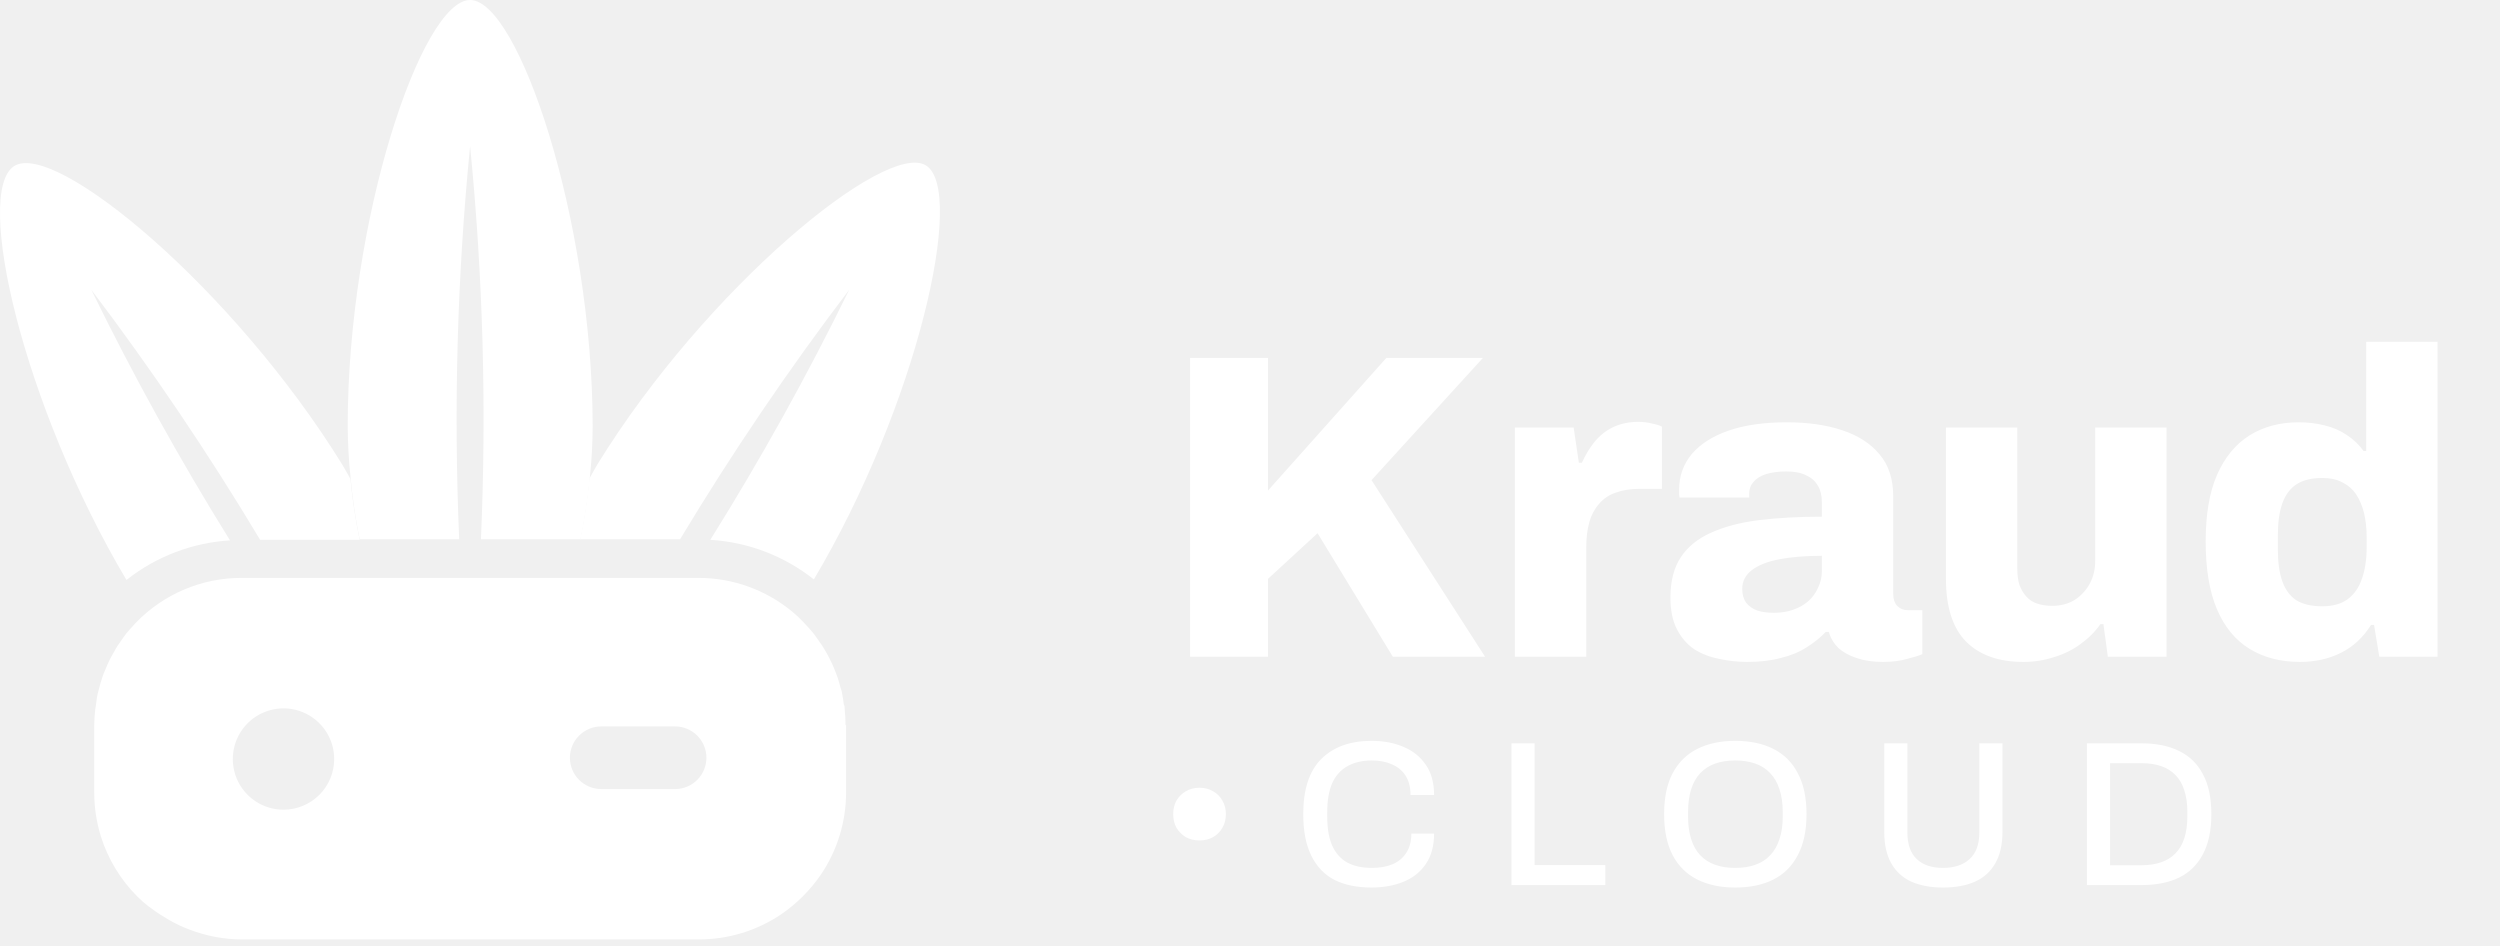
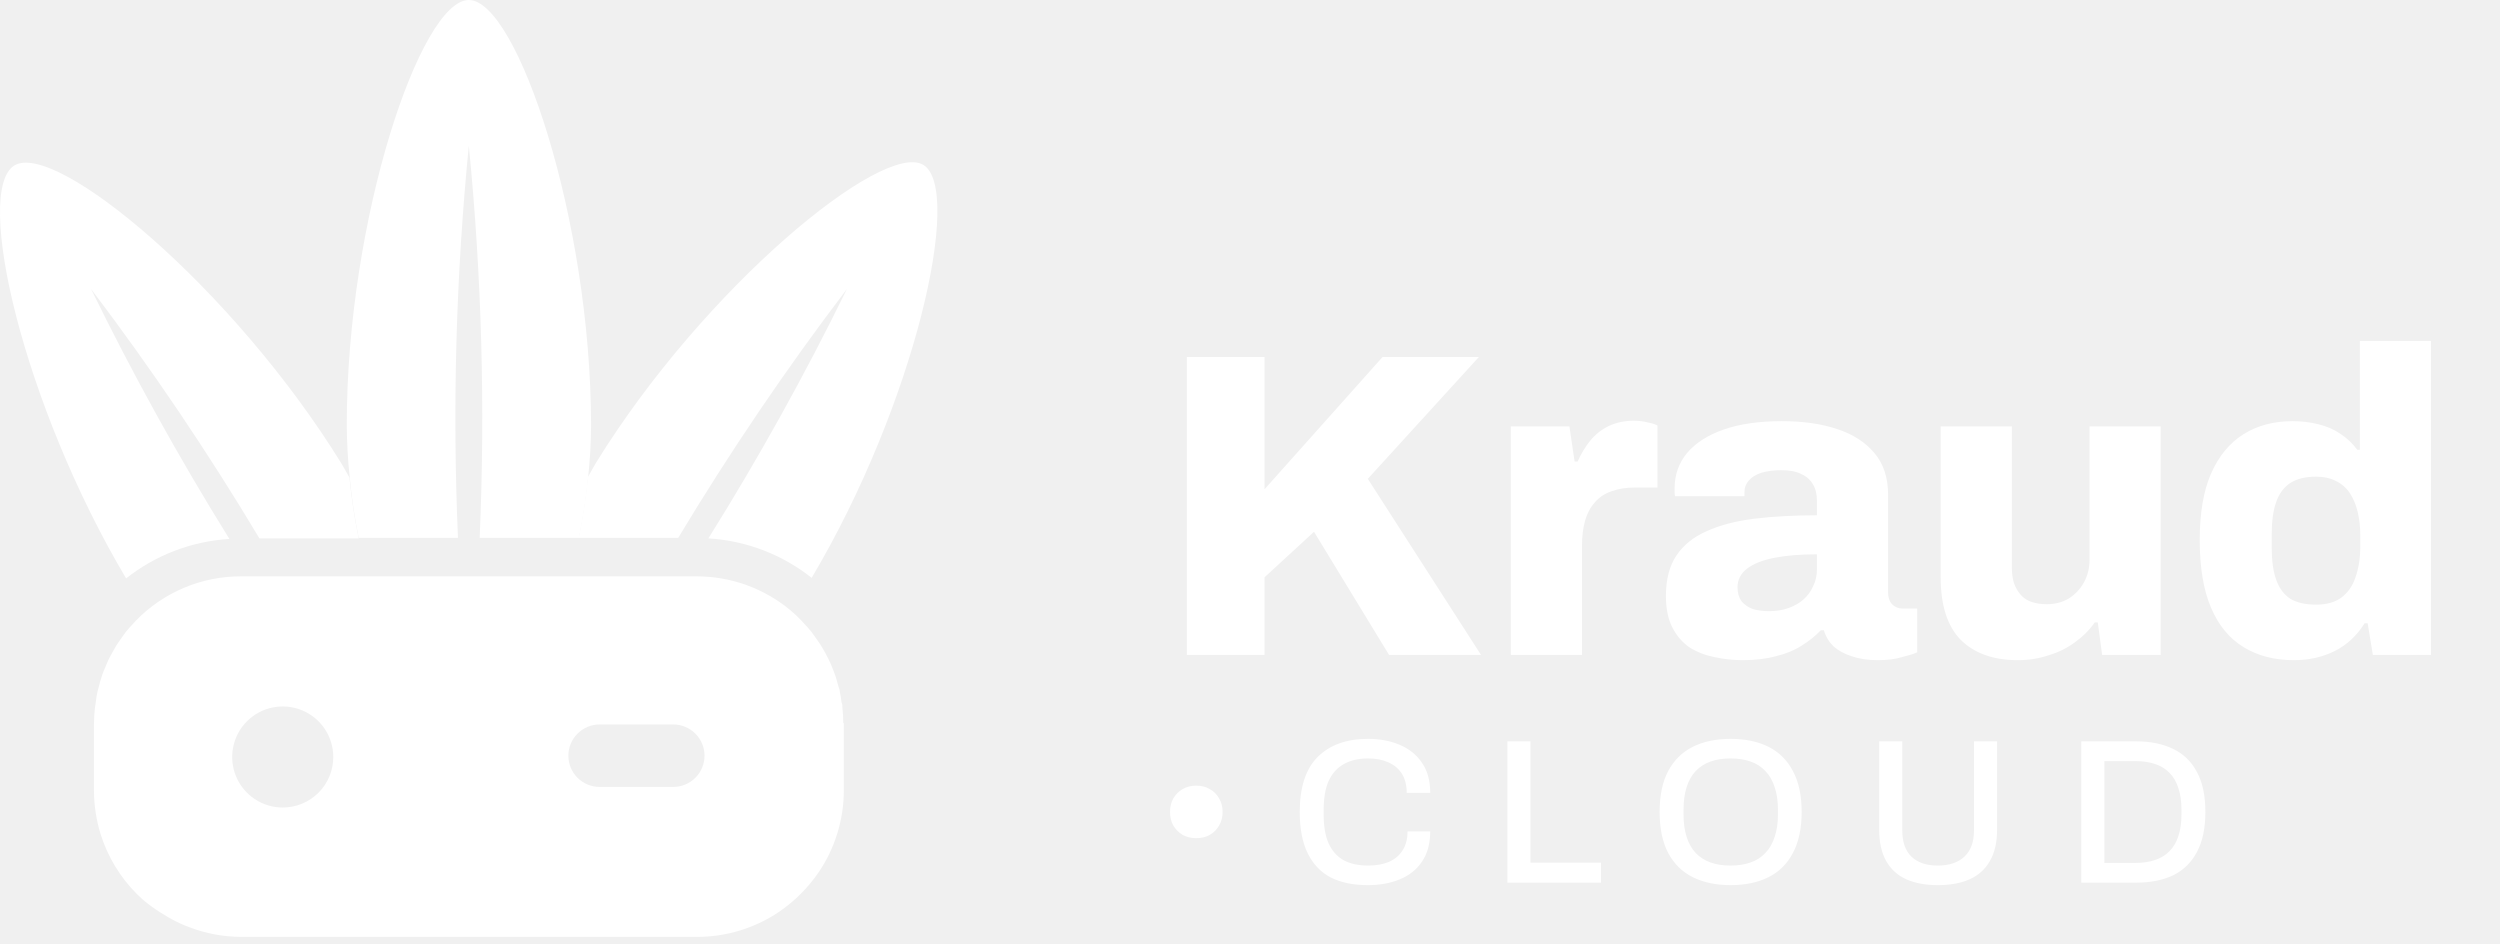
- <svg xmlns="http://www.w3.org/2000/svg" width="74" height="28" viewBox="0 0 74 28" fill="none">
-   <path d="M2.703 8.577C4.501 10.952 6.17 13.424 7.7 15.979H10.646C10.521 15.384 10.43 14.783 10.373 14.177C10.292 14.036 10.218 13.894 10.131 13.752C6.911 8.539 1.644 4.165 0.427 4.911C-0.791 5.658 0.684 12.014 3.743 17.167C4.621 16.472 5.691 16.064 6.808 15.995C5.315 13.594 3.945 11.118 2.703 8.577Z" fill="white" />
-   <path d="M20.13 15.963C21.664 13.413 23.335 10.947 25.136 8.577C23.894 11.114 22.522 13.584 21.025 15.979C22.142 16.046 23.213 16.455 24.09 17.151C27.149 12.002 28.598 5.626 27.406 4.895C26.215 4.165 20.906 8.523 17.689 13.736C17.602 13.878 17.531 14.02 17.448 14.161C17.39 14.767 17.299 15.368 17.174 15.963H20.13Z" fill="white" />
-   <path d="M13.915 0C12.485 0 10.292 6.488 10.292 12.613C10.295 13.13 10.324 13.647 10.379 14.161C10.435 14.766 10.524 15.368 10.646 15.963H13.592C13.425 12.081 13.532 8.192 13.915 4.326C14.297 8.192 14.405 12.081 14.236 15.963H17.183C17.307 15.368 17.399 14.766 17.456 14.161C17.512 13.647 17.541 13.13 17.543 12.613C17.534 6.488 15.341 0 13.915 0Z" fill="white" />
-   <path d="M25.028 21.463C25.028 21.309 25.019 21.154 25.003 21C25.003 20.949 25.003 20.897 24.977 20.849C24.965 20.741 24.948 20.633 24.925 20.527C24.925 20.469 24.896 20.414 24.88 20.356C24.864 20.299 24.832 20.173 24.803 20.083L24.742 19.916C24.706 19.829 24.674 19.742 24.635 19.658L24.558 19.5C24.516 19.417 24.471 19.333 24.423 19.253L24.336 19.111C24.281 19.027 24.223 18.947 24.165 18.866L24.078 18.747C24.008 18.661 23.933 18.578 23.856 18.496C23.833 18.468 23.808 18.441 23.782 18.416C23.681 18.308 23.573 18.207 23.46 18.113C22.677 17.461 21.691 17.105 20.672 17.106H7.149C6.568 17.105 5.993 17.221 5.459 17.447C4.924 17.672 4.44 18.003 4.035 18.419L3.961 18.499C3.884 18.581 3.81 18.665 3.739 18.75L3.652 18.869C3.594 18.95 3.536 19.03 3.481 19.114C3.427 19.198 3.423 19.207 3.398 19.256C3.372 19.304 3.301 19.42 3.259 19.503C3.217 19.587 3.208 19.607 3.185 19.661C3.163 19.716 3.111 19.832 3.076 19.919C3.04 20.006 3.034 20.028 3.018 20.086C2.986 20.177 2.959 20.269 2.937 20.363C2.921 20.418 2.905 20.472 2.892 20.53C2.879 20.588 2.853 20.736 2.841 20.852C2.841 20.904 2.821 20.952 2.818 21.003C2.8 21.16 2.791 21.318 2.789 21.476V23.469C2.791 23.905 2.857 24.339 2.985 24.756C3.197 25.429 3.568 26.041 4.067 26.539C4.167 26.639 4.27 26.732 4.389 26.822C4.54 26.939 4.698 27.047 4.863 27.144C5.016 27.242 5.177 27.329 5.342 27.405C5.429 27.447 5.519 27.482 5.613 27.517C6.107 27.707 6.632 27.806 7.162 27.807H20.685C21.553 27.808 22.402 27.55 23.122 27.064C23.585 26.747 23.984 26.348 24.3 25.886C24.787 25.166 25.046 24.317 25.044 23.449V21.463H25.028ZM8.392 23.967C8.095 23.967 7.805 23.88 7.558 23.715C7.311 23.55 7.119 23.316 7.005 23.042C6.892 22.768 6.862 22.466 6.92 22.175C6.978 21.884 7.121 21.617 7.331 21.407C7.54 21.197 7.808 21.055 8.099 20.997C8.39 20.939 8.692 20.968 8.966 21.082C9.24 21.196 9.474 21.388 9.639 21.634C9.804 21.881 9.892 22.171 9.892 22.468C9.892 22.865 9.734 23.247 9.452 23.528C9.171 23.809 8.789 23.967 8.392 23.967ZM19.983 23.356H17.797C17.551 23.356 17.315 23.258 17.141 23.084C16.967 22.911 16.869 22.675 16.869 22.429C16.869 22.183 16.967 21.948 17.141 21.774C17.315 21.6 17.551 21.502 17.797 21.502H19.983C20.229 21.502 20.465 21.6 20.639 21.774C20.812 21.948 20.91 22.183 20.91 22.429C20.91 22.675 20.812 22.911 20.639 23.084C20.465 23.258 20.229 23.356 19.983 23.356Z" fill="white" />
-   <path d="M20.018 19.31H17.831C17.319 19.31 16.904 19.725 16.904 20.237C16.904 20.749 17.319 21.163 17.831 21.163H20.018C20.53 21.163 20.945 20.749 20.945 20.237C20.945 19.725 20.53 19.31 20.018 19.31Z" fill="white" />
-   <path d="M35.226 19.439V10.595H37.532V14.521L41.035 10.595H43.894L40.597 14.212L43.958 19.439H41.228L39 15.783L37.532 17.135V19.439H35.226ZM44.841 19.439V12.655H46.58L46.734 13.697H46.824C46.928 13.466 47.052 13.26 47.198 13.079C47.353 12.891 47.537 12.745 47.752 12.642C47.975 12.539 48.22 12.487 48.486 12.487C48.64 12.487 48.782 12.504 48.911 12.539C49.04 12.565 49.134 12.595 49.194 12.629V14.47H48.525C48.258 14.47 48.022 14.508 47.816 14.586C47.618 14.654 47.455 14.766 47.327 14.92C47.198 15.066 47.103 15.246 47.043 15.461C46.983 15.676 46.953 15.925 46.953 16.208V19.439H44.841ZM51.724 19.593C51.441 19.593 51.162 19.563 50.887 19.503C50.621 19.452 50.376 19.358 50.153 19.22C49.938 19.074 49.767 18.877 49.638 18.628C49.509 18.379 49.445 18.066 49.445 17.688C49.445 17.199 49.548 16.8 49.754 16.491C49.96 16.182 50.256 15.942 50.642 15.77C51.038 15.59 51.51 15.465 52.059 15.397C52.617 15.328 53.24 15.294 53.927 15.294V14.869C53.927 14.671 53.888 14.508 53.811 14.38C53.733 14.242 53.618 14.139 53.463 14.071C53.317 13.993 53.119 13.955 52.871 13.955C52.648 13.955 52.45 13.981 52.278 14.032C52.115 14.084 51.99 14.161 51.905 14.264C51.819 14.358 51.776 14.474 51.776 14.611V14.727H49.715C49.707 14.684 49.702 14.65 49.702 14.624C49.702 14.59 49.702 14.547 49.702 14.495C49.702 14.092 49.827 13.74 50.076 13.44C50.333 13.139 50.698 12.908 51.17 12.745C51.643 12.582 52.214 12.5 52.884 12.5C53.51 12.5 54.055 12.577 54.519 12.732C54.992 12.886 55.36 13.122 55.627 13.44C55.902 13.758 56.039 14.174 56.039 14.689V17.585C56.039 17.731 56.078 17.847 56.155 17.933C56.241 18.019 56.344 18.061 56.464 18.061H56.902V19.362C56.807 19.405 56.657 19.452 56.451 19.503C56.253 19.563 56.013 19.593 55.73 19.593C55.438 19.593 55.18 19.555 54.957 19.478C54.742 19.409 54.562 19.31 54.416 19.181C54.279 19.044 54.184 18.885 54.133 18.705H54.042C53.88 18.877 53.686 19.031 53.463 19.169C53.248 19.306 52.995 19.409 52.703 19.478C52.42 19.555 52.094 19.593 51.724 19.593ZM52.51 18.139C52.716 18.139 52.905 18.109 53.077 18.049C53.248 17.989 53.395 17.907 53.515 17.804C53.643 17.692 53.742 17.559 53.811 17.405C53.888 17.25 53.927 17.083 53.927 16.903V16.452C53.437 16.452 53.017 16.487 52.664 16.555C52.312 16.624 52.042 16.731 51.853 16.877C51.664 17.023 51.57 17.208 51.57 17.431C51.57 17.594 51.608 17.731 51.686 17.843C51.772 17.946 51.883 18.023 52.02 18.074C52.158 18.117 52.321 18.139 52.51 18.139ZM59.892 19.593C59.163 19.593 58.596 19.392 58.192 18.988C57.798 18.585 57.6 17.967 57.6 17.135V12.655H59.712V16.838C59.712 17.019 59.733 17.177 59.776 17.315C59.828 17.452 59.897 17.568 59.983 17.662C60.068 17.757 60.176 17.826 60.305 17.868C60.442 17.911 60.588 17.933 60.742 17.933C60.992 17.933 61.21 17.877 61.399 17.765C61.588 17.645 61.739 17.486 61.85 17.289C61.962 17.083 62.017 16.86 62.017 16.62V12.655H64.129V19.439H62.391L62.262 18.474H62.172C62.017 18.697 61.82 18.894 61.58 19.066C61.348 19.237 61.086 19.366 60.794 19.452C60.51 19.546 60.21 19.593 59.892 19.593ZM68.082 19.593C67.507 19.593 67.009 19.465 66.589 19.207C66.168 18.95 65.846 18.559 65.623 18.036C65.399 17.512 65.288 16.843 65.288 16.027C65.288 15.229 65.399 14.573 65.623 14.058C65.854 13.534 66.176 13.144 66.589 12.886C67.001 12.629 67.486 12.5 68.044 12.5C68.31 12.5 68.563 12.53 68.803 12.59C69.053 12.65 69.272 12.745 69.461 12.873C69.658 13.002 69.826 13.161 69.963 13.35H70.04V10.118H72.152V19.439H70.427L70.272 18.499H70.182C69.95 18.868 69.654 19.143 69.293 19.323C68.932 19.503 68.529 19.593 68.082 19.593ZM68.739 17.946C69.049 17.946 69.297 17.877 69.486 17.74C69.684 17.594 69.826 17.392 69.911 17.135C70.006 16.869 70.053 16.56 70.053 16.208V15.899C70.053 15.641 70.027 15.405 69.976 15.191C69.924 14.976 69.847 14.792 69.744 14.637C69.641 14.483 69.504 14.363 69.332 14.277C69.168 14.191 68.971 14.148 68.739 14.148C68.421 14.148 68.164 14.212 67.967 14.341C67.778 14.47 67.64 14.659 67.554 14.908C67.468 15.156 67.425 15.465 67.425 15.834V16.285C67.425 16.645 67.468 16.95 67.554 17.199C67.64 17.448 67.778 17.637 67.967 17.765C68.164 17.886 68.421 17.946 68.739 17.946Z" fill="white" />
-   <path d="M35.504 24.877C35.353 24.877 35.218 24.844 35.1 24.779C34.986 24.71 34.894 24.618 34.824 24.504C34.759 24.386 34.727 24.251 34.727 24.1C34.727 23.945 34.759 23.811 34.824 23.697C34.894 23.578 34.986 23.487 35.1 23.422C35.218 23.352 35.353 23.317 35.504 23.317C35.659 23.317 35.793 23.352 35.907 23.422C36.026 23.487 36.117 23.578 36.182 23.697C36.252 23.811 36.286 23.945 36.286 24.1C36.286 24.251 36.252 24.386 36.182 24.504C36.117 24.618 36.026 24.71 35.907 24.779C35.793 24.844 35.659 24.877 35.504 24.877ZM40.595 26.271C40.167 26.271 39.802 26.196 39.5 26.045C39.202 25.89 38.974 25.651 38.815 25.329C38.656 25.007 38.576 24.598 38.576 24.1C38.576 23.366 38.754 22.822 39.108 22.468C39.467 22.109 39.965 21.929 40.601 21.929C40.952 21.929 41.266 21.989 41.543 22.107C41.825 22.225 42.045 22.402 42.204 22.639C42.367 22.871 42.449 23.169 42.449 23.532H41.751C41.751 23.307 41.704 23.12 41.611 22.969C41.517 22.818 41.382 22.704 41.207 22.627C41.035 22.549 40.836 22.51 40.607 22.51C40.322 22.51 40.079 22.567 39.879 22.682C39.683 22.792 39.534 22.959 39.433 23.183C39.335 23.407 39.286 23.693 39.286 24.039V24.174C39.286 24.52 39.335 24.805 39.433 25.03C39.534 25.254 39.683 25.421 39.879 25.531C40.075 25.637 40.317 25.69 40.607 25.69C40.843 25.69 41.05 25.653 41.225 25.58C41.4 25.503 41.535 25.389 41.629 25.238C41.727 25.087 41.776 24.899 41.776 24.675H42.449C42.449 25.038 42.367 25.337 42.204 25.574C42.045 25.81 41.825 25.986 41.543 26.1C41.266 26.214 40.95 26.271 40.595 26.271ZM44.74 26.198V22.003H45.425V25.605H47.517V26.198H44.74ZM51.362 26.271C50.93 26.271 50.555 26.192 50.237 26.033C49.923 25.874 49.68 25.633 49.509 25.311C49.342 24.989 49.258 24.585 49.258 24.1C49.258 23.611 49.342 23.207 49.509 22.89C49.68 22.567 49.923 22.327 50.237 22.168C50.555 22.009 50.93 21.929 51.362 21.929C51.803 21.929 52.18 22.009 52.494 22.168C52.808 22.327 53.049 22.567 53.216 22.89C53.387 23.207 53.473 23.611 53.473 24.1C53.473 24.585 53.387 24.989 53.216 25.311C53.049 25.633 52.808 25.874 52.494 26.033C52.18 26.192 51.803 26.271 51.362 26.271ZM51.362 25.69C51.587 25.69 51.785 25.66 51.956 25.598C52.131 25.537 52.278 25.444 52.396 25.317C52.519 25.191 52.61 25.032 52.671 24.84C52.737 24.649 52.769 24.426 52.769 24.174V24.039C52.769 23.778 52.737 23.552 52.671 23.36C52.61 23.169 52.519 23.01 52.396 22.883C52.278 22.757 52.131 22.663 51.956 22.602C51.785 22.541 51.587 22.51 51.362 22.51C51.142 22.51 50.944 22.541 50.769 22.602C50.597 22.663 50.451 22.757 50.329 22.883C50.21 23.01 50.12 23.169 50.059 23.36C49.998 23.552 49.967 23.778 49.967 24.039V24.174C49.967 24.426 49.998 24.649 50.059 24.84C50.12 25.032 50.21 25.191 50.329 25.317C50.451 25.444 50.597 25.537 50.769 25.598C50.944 25.66 51.142 25.69 51.362 25.69ZM57.511 26.271C57.153 26.271 56.843 26.214 56.581 26.1C56.321 25.982 56.121 25.8 55.982 25.556C55.844 25.311 55.774 25.001 55.774 24.626V22.003H56.459V24.645C56.459 24.991 56.551 25.252 56.734 25.427C56.918 25.602 57.177 25.69 57.511 25.69C57.85 25.69 58.113 25.602 58.301 25.427C58.492 25.252 58.588 24.991 58.588 24.645V22.003H59.273V24.626C59.273 25.001 59.202 25.311 59.059 25.556C58.921 25.8 58.719 25.982 58.454 26.1C58.193 26.214 57.878 26.271 57.511 26.271ZM61.773 26.198V22.003H63.394C63.826 22.003 64.196 22.078 64.501 22.229C64.807 22.376 65.042 22.604 65.205 22.914C65.372 23.22 65.456 23.615 65.456 24.1C65.456 24.581 65.372 24.977 65.205 25.287C65.042 25.596 64.807 25.827 64.501 25.977C64.196 26.124 63.826 26.198 63.394 26.198H61.773ZM62.458 25.611H63.388C63.604 25.611 63.796 25.582 63.963 25.525C64.134 25.468 64.277 25.38 64.391 25.262C64.509 25.144 64.597 24.995 64.654 24.816C64.715 24.632 64.746 24.416 64.746 24.168V24.039C64.746 23.786 64.715 23.57 64.654 23.391C64.597 23.207 64.509 23.057 64.391 22.938C64.277 22.82 64.134 22.733 63.963 22.675C63.796 22.618 63.604 22.59 63.388 22.59H62.458V25.611Z" fill="white" />
+ <svg xmlns="http://www.w3.org/2000/svg" width="106" height="40" viewBox="0 0 106 40" fill="none">
+   <path d="M3.861 12.253C6.431 15.646 8.814 19.176 11 22.828H15.209C15.031 21.977 14.9 21.118 14.818 20.253C14.703 20.051 14.597 19.848 14.473 19.646C9.873 12.198 2.348 5.95 0.609 7.016C-1.129 8.083 0.977 17.163 5.347 24.524C6.601 23.532 8.129 22.948 9.726 22.851C7.593 19.419 5.636 15.882 3.861 12.253Z" fill="white" />
+   <path d="M28.756 22.805C30.948 19.161 33.336 15.638 35.909 12.253C34.134 15.877 32.174 19.406 30.035 22.828C31.632 22.923 33.161 23.507 34.414 24.501C38.784 17.145 40.854 8.037 39.152 6.993C37.45 5.95 29.865 12.175 25.27 19.623C25.146 19.825 25.044 20.028 24.925 20.23C24.843 21.095 24.712 21.954 24.534 22.805H28.756Z" fill="white" />
+   <path d="M19.878 0C17.835 0 14.703 9.269 14.703 18.018C14.707 18.757 14.748 19.495 14.827 20.23C14.907 21.095 15.034 21.954 15.209 22.805H19.418C19.178 17.259 19.332 11.703 19.878 6.179C20.424 11.703 20.578 17.259 20.338 22.805H24.547C24.725 21.954 24.855 21.095 24.938 20.23C25.017 19.495 25.058 18.757 25.062 18.018C25.048 9.269 21.916 0 19.878 0Z" fill="white" />
+   <path d="M35.755 30.662C35.754 30.441 35.742 30.22 35.718 30C35.718 29.927 35.718 29.853 35.681 29.784C35.664 29.63 35.64 29.476 35.607 29.324C35.607 29.241 35.566 29.163 35.543 29.081C35.52 28.998 35.474 28.819 35.433 28.69L35.345 28.451C35.295 28.327 35.249 28.202 35.193 28.083L35.083 27.858C35.023 27.738 34.959 27.619 34.89 27.504L34.766 27.301C34.688 27.182 34.605 27.067 34.522 26.952L34.398 26.782C34.297 26.659 34.191 26.54 34.08 26.423C34.047 26.383 34.012 26.344 33.974 26.308C33.83 26.155 33.676 26.011 33.514 25.876C32.397 24.945 30.987 24.435 29.531 24.437H10.212C9.383 24.436 8.562 24.601 7.798 24.924C7.034 25.246 6.342 25.718 5.764 26.313L5.659 26.428C5.548 26.544 5.442 26.664 5.341 26.786L5.217 26.956C5.134 27.071 5.052 27.186 4.973 27.306C4.895 27.425 4.891 27.439 4.854 27.508C4.817 27.577 4.716 27.743 4.656 27.862C4.596 27.982 4.582 28.009 4.55 28.087C4.518 28.166 4.444 28.331 4.394 28.455C4.343 28.579 4.334 28.612 4.311 28.694C4.266 28.824 4.227 28.956 4.196 29.09C4.173 29.168 4.15 29.246 4.132 29.329C4.113 29.412 4.076 29.623 4.058 29.789C4.058 29.862 4.03 29.931 4.026 30.005C4 30.229 3.986 30.455 3.984 30.681V33.527C3.987 34.15 4.082 34.77 4.265 35.366C4.567 36.327 5.097 37.201 5.81 37.913C5.953 38.055 6.1 38.189 6.27 38.317C6.486 38.485 6.712 38.639 6.947 38.777C7.166 38.917 7.395 39.041 7.632 39.15C7.756 39.209 7.885 39.26 8.018 39.31C8.724 39.582 9.474 39.722 10.231 39.724H29.55C30.79 39.726 32.003 39.356 33.032 38.662C33.693 38.211 34.263 37.64 34.715 36.979C35.41 35.952 35.78 34.739 35.778 33.499V30.662H35.755ZM11.988 34.239C11.564 34.239 11.149 34.114 10.797 33.878C10.444 33.643 10.17 33.308 10.008 32.917C9.845 32.525 9.803 32.094 9.886 31.679C9.968 31.263 10.172 30.881 10.472 30.582C10.772 30.282 11.154 30.078 11.57 29.995C11.986 29.913 12.416 29.955 12.808 30.117C13.2 30.279 13.535 30.554 13.77 30.906C14.006 31.259 14.131 31.673 14.131 32.097C14.131 32.665 13.905 33.21 13.504 33.612C13.102 34.013 12.556 34.239 11.988 34.239ZM28.547 33.366H25.424C25.072 33.366 24.735 33.226 24.487 32.978C24.238 32.73 24.099 32.393 24.099 32.041C24.099 31.69 24.238 31.354 24.487 31.105C24.735 30.857 25.072 30.717 25.424 30.717H28.547C28.898 30.717 29.235 30.857 29.483 31.105C29.732 31.354 29.872 31.69 29.872 32.041C29.872 32.393 29.732 32.73 29.483 32.978C29.235 33.226 28.898 33.366 28.547 33.366Z" fill="white" />
+   <path d="M28.597 27.586H25.473C24.741 27.586 24.148 28.179 24.148 28.91C24.148 29.641 24.741 30.234 25.473 30.234H28.597C29.329 30.234 29.921 29.641 29.921 28.91C29.921 28.179 29.329 27.586 28.597 27.586Z" fill="white" />
+   <path d="M50.323 27.77V15.136H53.616V20.745L58.621 15.136H62.705L57.995 20.303L62.797 27.77H58.897L55.714 22.547L53.616 24.478V27.77H50.323ZM64.059 27.77V18.078H66.543L66.763 19.568H66.892C67.039 19.237 67.217 18.942 67.425 18.685C67.647 18.415 67.91 18.207 68.217 18.06C68.535 17.913 68.885 17.839 69.265 17.839C69.486 17.839 69.689 17.863 69.873 17.913C70.057 17.949 70.191 17.992 70.277 18.041V20.671H69.321C68.94 20.671 68.603 20.726 68.309 20.837C68.026 20.935 67.793 21.094 67.609 21.315C67.425 21.523 67.29 21.781 67.205 22.087C67.119 22.394 67.076 22.749 67.076 23.154V27.77H64.059ZM73.892 27.991C73.487 27.991 73.088 27.948 72.696 27.862C72.315 27.788 71.966 27.654 71.647 27.457C71.341 27.249 71.095 26.967 70.911 26.611C70.727 26.256 70.635 25.808 70.635 25.269C70.635 24.57 70.783 24 71.077 23.558C71.371 23.117 71.795 22.774 72.346 22.529C72.911 22.271 73.585 22.093 74.37 21.995C75.167 21.897 76.057 21.848 77.038 21.848V21.241C77.038 20.959 76.983 20.726 76.873 20.543C76.762 20.346 76.597 20.199 76.376 20.101C76.167 19.991 75.885 19.936 75.529 19.936C75.211 19.936 74.928 19.972 74.683 20.046C74.45 20.119 74.272 20.23 74.149 20.377C74.027 20.512 73.965 20.677 73.965 20.873V21.039H71.021C71.009 20.978 71.003 20.929 71.003 20.892C71.003 20.843 71.003 20.782 71.003 20.708C71.003 20.132 71.181 19.629 71.537 19.2C71.905 18.771 72.426 18.44 73.101 18.207C73.775 17.974 74.591 17.857 75.548 17.857C76.443 17.857 77.222 17.968 77.885 18.188C78.559 18.409 79.086 18.746 79.467 19.2C79.859 19.654 80.055 20.248 80.055 20.984V25.122C80.055 25.33 80.111 25.496 80.221 25.618C80.344 25.741 80.491 25.802 80.663 25.802H81.288V27.66C81.153 27.721 80.939 27.788 80.644 27.862C80.362 27.948 80.019 27.991 79.614 27.991C79.197 27.991 78.829 27.936 78.51 27.825C78.203 27.727 77.945 27.586 77.737 27.402C77.541 27.206 77.406 26.979 77.333 26.722H77.203C76.971 26.967 76.695 27.188 76.376 27.384C76.069 27.58 75.707 27.727 75.29 27.825C74.885 27.936 74.419 27.991 73.892 27.991ZM75.014 25.913C75.309 25.913 75.579 25.87 75.824 25.784C76.069 25.698 76.278 25.581 76.449 25.434C76.633 25.275 76.775 25.085 76.873 24.864C76.983 24.644 77.038 24.404 77.038 24.147V23.503C76.339 23.503 75.738 23.552 75.235 23.651C74.732 23.748 74.346 23.902 74.076 24.11C73.806 24.319 73.671 24.582 73.671 24.901C73.671 25.134 73.726 25.33 73.837 25.489C73.959 25.637 74.119 25.747 74.315 25.821C74.511 25.882 74.744 25.913 75.014 25.913ZM85.561 27.991C84.518 27.991 83.709 27.703 83.132 27.126C82.568 26.55 82.285 25.667 82.285 24.478V18.078H85.303V24.055C85.303 24.312 85.333 24.539 85.395 24.735C85.469 24.932 85.567 25.097 85.689 25.232C85.812 25.367 85.965 25.465 86.149 25.526C86.345 25.588 86.554 25.618 86.775 25.618C87.131 25.618 87.443 25.539 87.713 25.379C87.983 25.208 88.198 24.981 88.357 24.699C88.517 24.404 88.596 24.086 88.596 23.742V18.078H91.613V27.77H89.13L88.946 26.391H88.817C88.596 26.709 88.314 26.991 87.971 27.237C87.639 27.482 87.265 27.666 86.848 27.788C86.443 27.923 86.015 27.991 85.561 27.991ZM97.261 27.991C96.439 27.991 95.727 27.807 95.127 27.439C94.525 27.071 94.065 26.513 93.747 25.765C93.427 25.017 93.268 24.061 93.268 22.896C93.268 21.756 93.427 20.818 93.747 20.083C94.077 19.335 94.537 18.777 95.127 18.409C95.715 18.041 96.408 17.857 97.205 17.857C97.585 17.857 97.947 17.9 98.291 17.986C98.647 18.072 98.959 18.207 99.229 18.391C99.511 18.575 99.751 18.801 99.947 19.071H100.057V14.455H103.075V27.77H100.609L100.389 26.427H100.259C99.929 26.955 99.505 27.347 98.99 27.605C98.475 27.862 97.898 27.991 97.261 27.991ZM98.199 25.637C98.641 25.637 98.996 25.539 99.266 25.343C99.548 25.134 99.751 24.846 99.873 24.478C100.008 24.098 100.076 23.657 100.076 23.154V22.712C100.076 22.345 100.039 22.008 99.965 21.701C99.892 21.395 99.781 21.131 99.634 20.91C99.487 20.689 99.291 20.518 99.045 20.395C98.812 20.273 98.53 20.211 98.199 20.211C97.745 20.211 97.377 20.303 97.095 20.487C96.825 20.671 96.629 20.941 96.506 21.297C96.383 21.652 96.322 22.093 96.322 22.621V23.264C96.322 23.779 96.383 24.215 96.506 24.57C96.629 24.925 96.825 25.195 97.095 25.379C97.377 25.551 97.745 25.637 98.199 25.637Z" fill="white" />
+   <path d="M50.719 35.538C50.504 35.538 50.312 35.492 50.142 35.399C49.98 35.3 49.849 35.169 49.749 35.005C49.656 34.837 49.609 34.644 49.609 34.429C49.609 34.208 49.656 34.015 49.749 33.852C49.849 33.684 49.98 33.552 50.142 33.459C50.312 33.36 50.504 33.311 50.719 33.311C50.941 33.311 51.133 33.36 51.296 33.459C51.465 33.552 51.596 33.684 51.689 33.852C51.789 34.015 51.838 34.208 51.838 34.429C51.838 34.644 51.789 34.837 51.689 35.005C51.596 35.169 51.465 35.3 51.296 35.399C51.133 35.492 50.941 35.538 50.719 35.538ZM57.993 37.53C57.381 37.53 56.859 37.422 56.428 37.207C56.003 36.986 55.677 36.645 55.45 36.185C55.222 35.725 55.109 35.139 55.109 34.429C55.109 33.381 55.362 32.603 55.869 32.096C56.382 31.584 57.093 31.328 58.002 31.328C58.502 31.328 58.951 31.412 59.347 31.581C59.749 31.75 60.064 32.003 60.291 32.341C60.524 32.673 60.641 33.098 60.641 33.617H59.645C59.645 33.296 59.577 33.028 59.444 32.813C59.309 32.597 59.117 32.434 58.867 32.324C58.622 32.213 58.336 32.158 58.01 32.158C57.602 32.158 57.255 32.239 56.97 32.402C56.691 32.559 56.478 32.798 56.332 33.119C56.192 33.439 56.123 33.846 56.123 34.342V34.534C56.123 35.029 56.192 35.436 56.332 35.757C56.478 36.077 56.691 36.316 56.97 36.473C57.25 36.624 57.596 36.7 58.01 36.7C58.348 36.7 58.642 36.648 58.893 36.543C59.143 36.432 59.335 36.269 59.47 36.054C59.61 35.838 59.679 35.57 59.679 35.25H60.641C60.641 35.768 60.524 36.196 60.291 36.534C60.064 36.872 59.749 37.122 59.347 37.285C58.951 37.449 58.5 37.53 57.993 37.53ZM63.914 37.425V31.433H64.893V36.578H67.882V37.425H63.914ZM73.375 37.53C72.757 37.53 72.221 37.416 71.767 37.189C71.318 36.962 70.971 36.619 70.727 36.159C70.488 35.699 70.368 35.122 70.368 34.429C70.368 33.73 70.488 33.154 70.727 32.699C70.971 32.239 71.318 31.896 71.767 31.668C72.221 31.441 72.757 31.328 73.375 31.328C74.004 31.328 74.543 31.441 74.991 31.668C75.441 31.896 75.784 32.239 76.023 32.699C76.267 33.154 76.39 33.73 76.39 34.429C76.39 35.122 76.267 35.699 76.023 36.159C75.784 36.619 75.441 36.962 74.991 37.189C74.543 37.416 74.004 37.53 73.375 37.53ZM73.375 36.7C73.695 36.7 73.978 36.657 74.223 36.569C74.473 36.482 74.683 36.348 74.851 36.167C75.027 35.987 75.157 35.76 75.245 35.486C75.338 35.212 75.385 34.895 75.385 34.534V34.342C75.385 33.969 75.338 33.646 75.245 33.372C75.157 33.098 75.027 32.871 74.851 32.691C74.683 32.51 74.473 32.376 74.223 32.289C73.978 32.201 73.695 32.158 73.375 32.158C73.06 32.158 72.777 32.201 72.527 32.289C72.282 32.376 72.073 32.51 71.898 32.691C71.729 32.871 71.601 33.098 71.513 33.372C71.426 33.646 71.382 33.969 71.382 34.342V34.534C71.382 34.895 71.426 35.212 71.513 35.486C71.601 35.76 71.729 35.987 71.898 36.167C72.073 36.348 72.282 36.482 72.527 36.569C72.777 36.657 73.06 36.7 73.375 36.7ZM82.159 37.53C81.647 37.53 81.204 37.449 80.831 37.285C80.458 37.117 80.173 36.857 79.975 36.508C79.777 36.159 79.677 35.716 79.677 35.18V31.433H80.656V35.206C80.656 35.701 80.787 36.074 81.049 36.325C81.311 36.575 81.682 36.7 82.159 36.7C82.643 36.7 83.019 36.575 83.287 36.325C83.561 36.074 83.697 35.701 83.697 35.206V31.433H84.676V35.18C84.676 35.716 84.575 36.159 84.37 36.508C84.173 36.857 83.884 37.117 83.505 37.285C83.133 37.449 82.683 37.53 82.159 37.53ZM88.247 37.425V31.433H90.563C91.18 31.433 91.708 31.54 92.145 31.756C92.582 31.965 92.917 32.292 93.15 32.734C93.389 33.171 93.508 33.736 93.508 34.429C93.508 35.116 93.389 35.681 93.15 36.124C92.917 36.566 92.582 36.895 92.145 37.111C91.708 37.32 91.18 37.425 90.563 37.425H88.247ZM89.226 36.587H90.554C90.863 36.587 91.137 36.546 91.375 36.464C91.621 36.383 91.824 36.258 91.987 36.089C92.156 35.92 92.281 35.707 92.363 35.451C92.451 35.189 92.494 34.88 92.494 34.525V34.342C92.494 33.98 92.451 33.672 92.363 33.416C92.281 33.154 92.156 32.938 91.987 32.769C91.824 32.6 91.621 32.475 91.375 32.394C91.137 32.312 90.863 32.271 90.554 32.271H89.226V36.587Z" fill="white" />
</svg>
